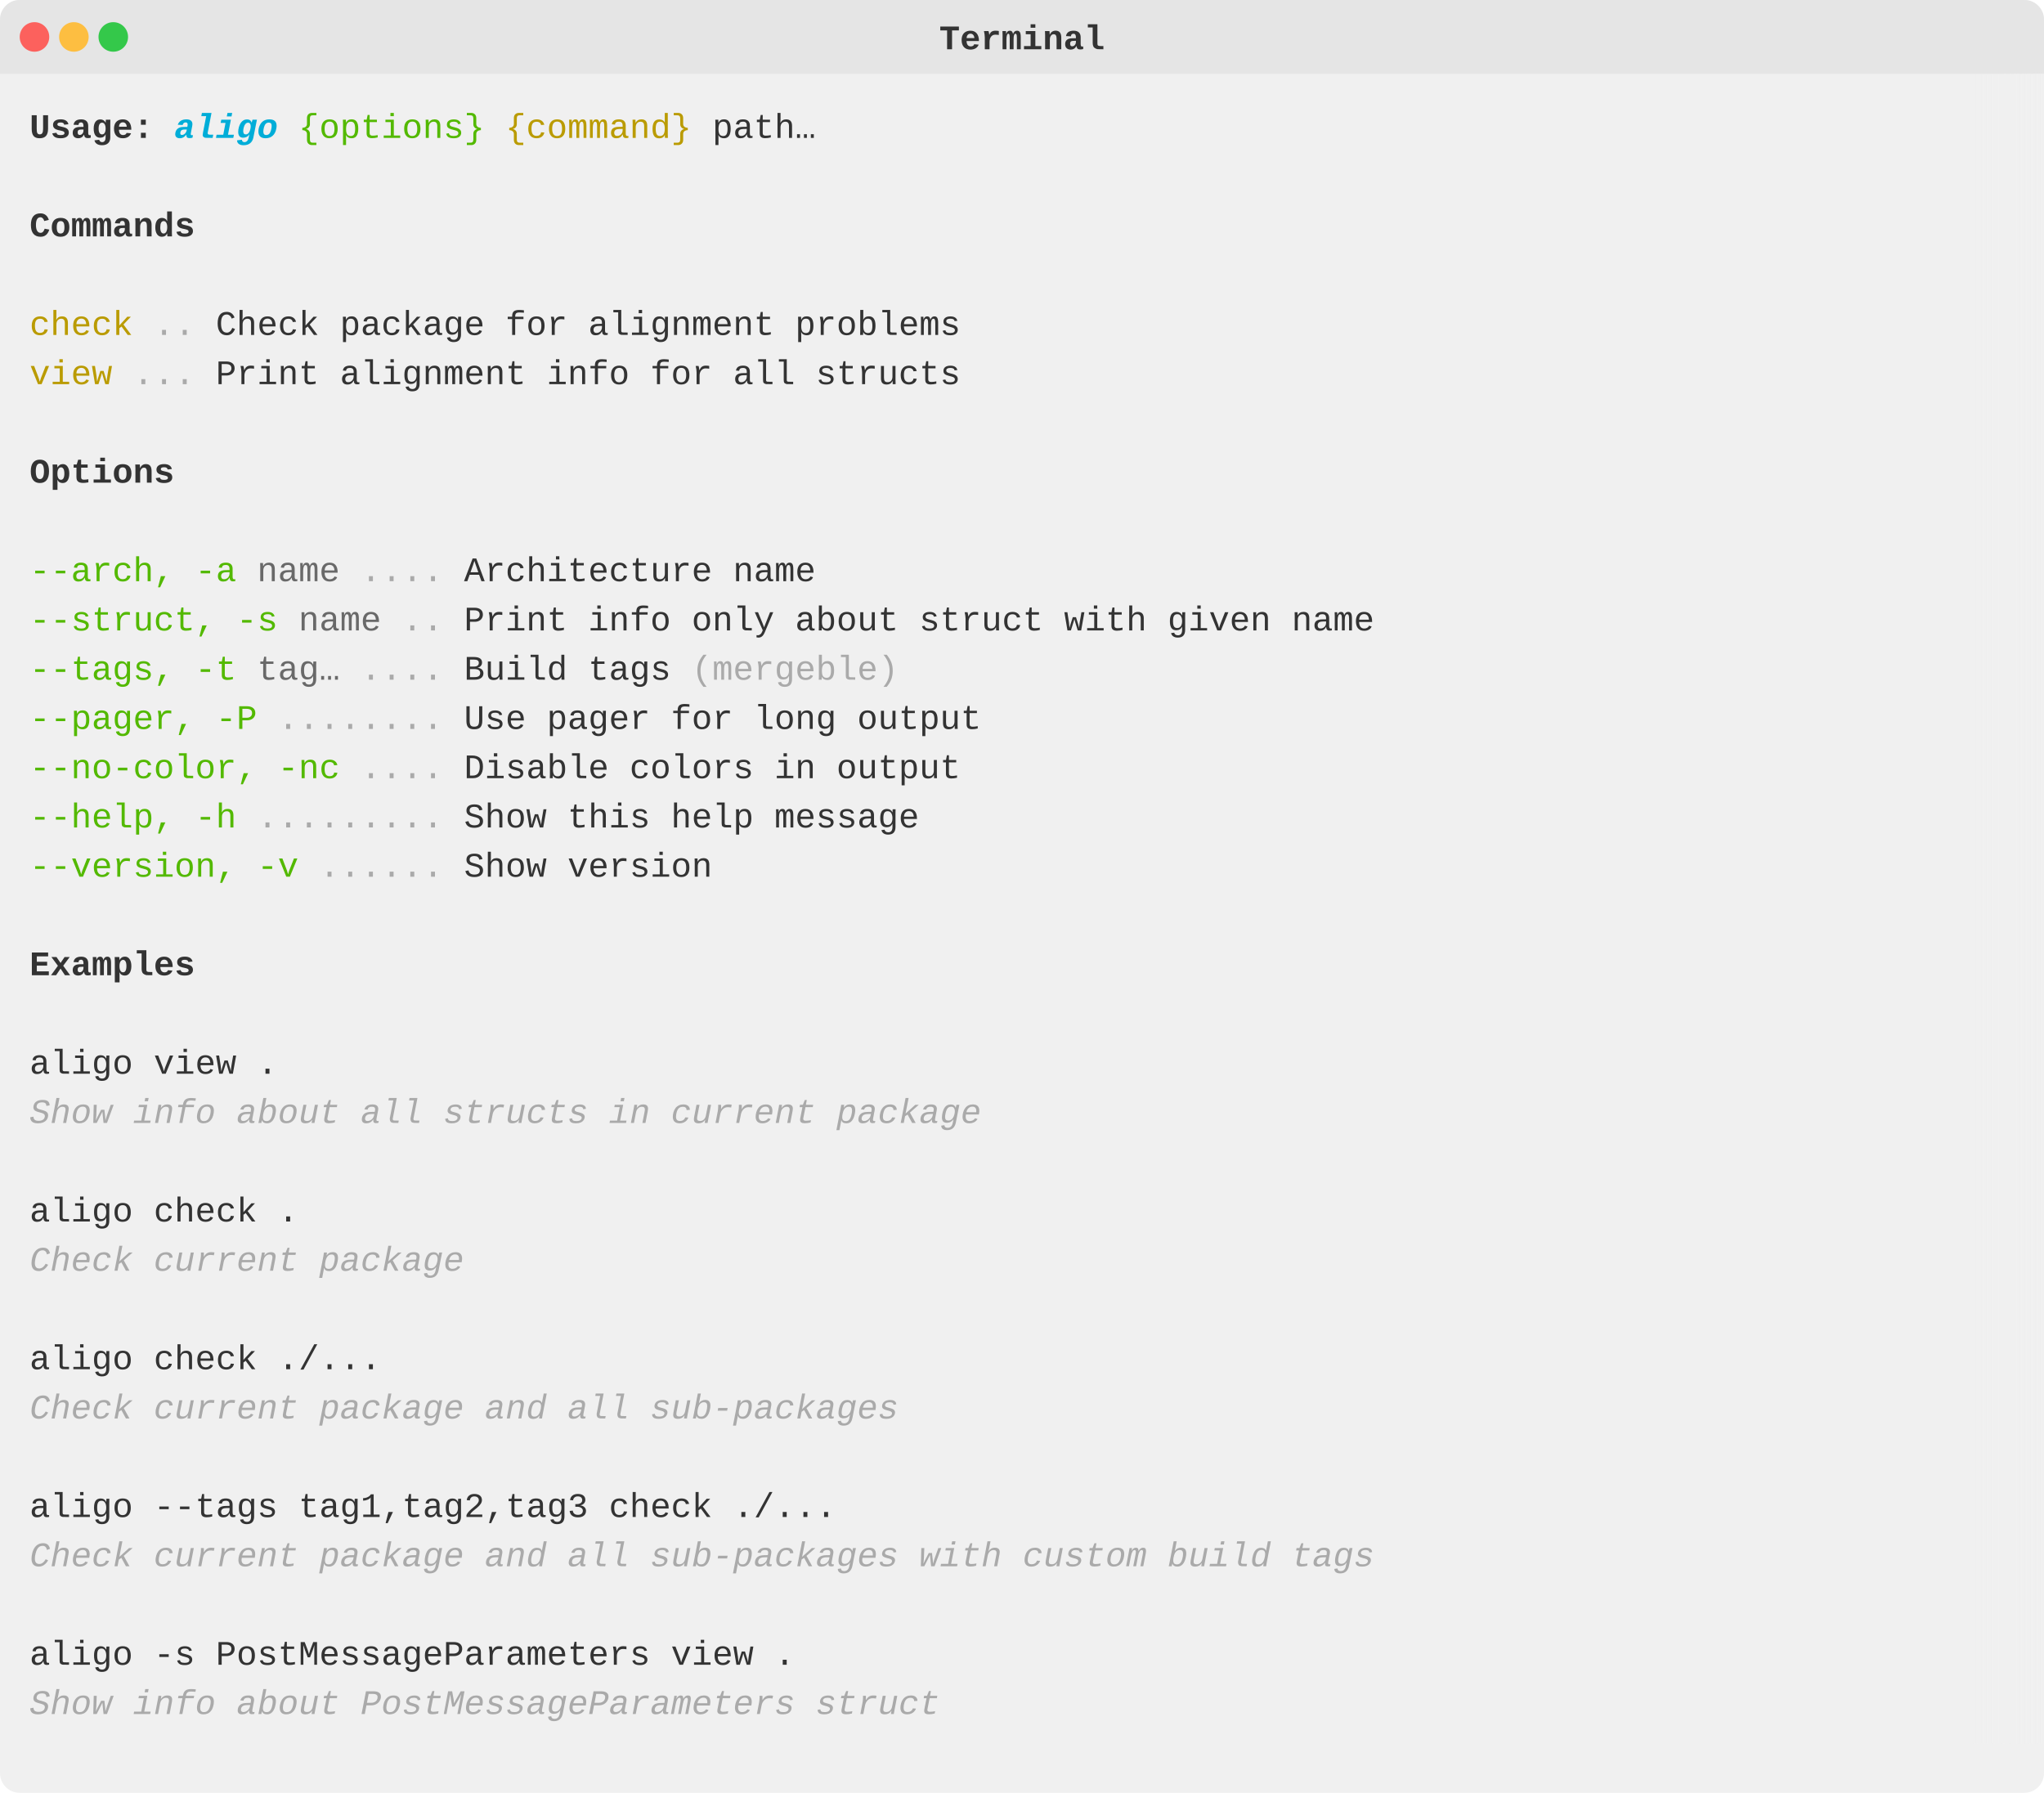
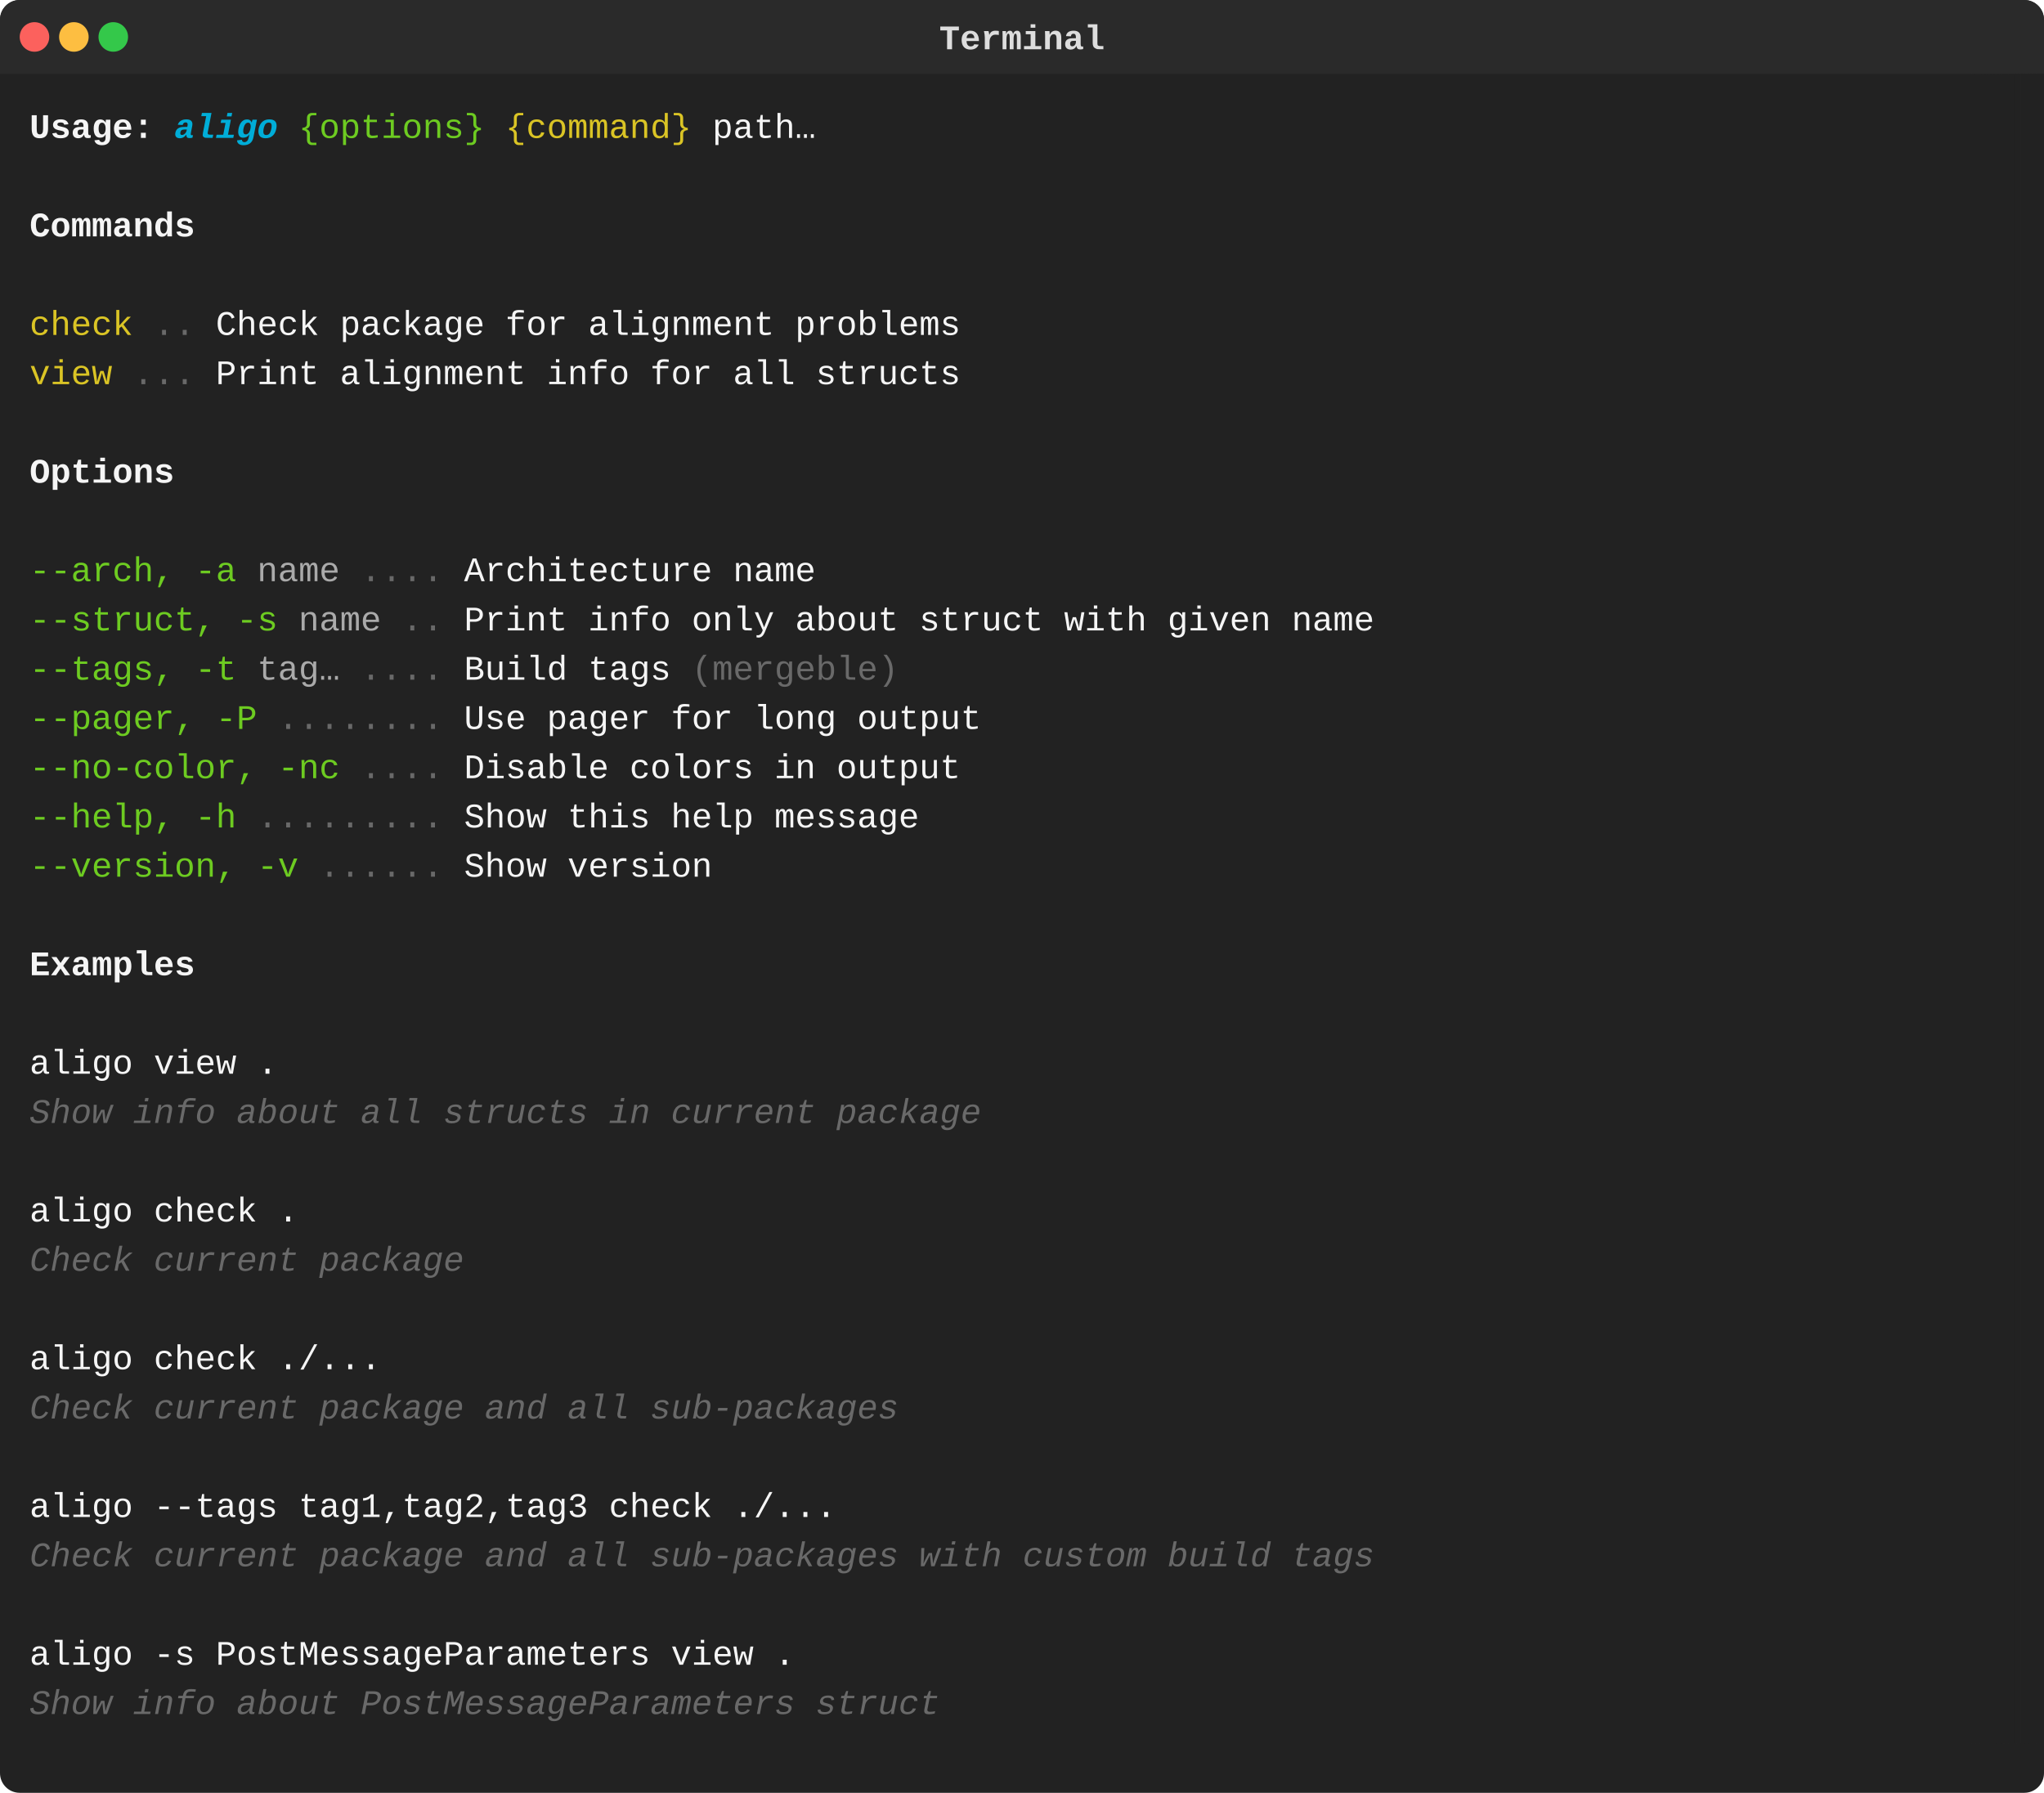
<svg xmlns="http://www.w3.org/2000/svg" width="830" height="728" viewBox="0 0 830 728" fill="none">
  <defs>
    <linearGradient id="fog" x1="0" x2="1" y1="0" y2="0">
      <stop offset="0%" class="bg" stop-opacity="0" />
      <stop offset="98%" class="bg" stop-opacity="1" />
    </linearGradient>
  </defs>
  <style>
    text { font-family: ui-monospace, 'JetBrains Mono', 'Fira Code', 'Iosevka', SFMono-Regular, 'SF Mono', Menlo, Consolas, 'Liberation Mono', monospace; font-size: 14px; font-display: swap; white-space: pre; }
    tspan { white-space: pre; }

    .bold { font-weight: bold; }
    .italic { font-style: italic; }
    .underline { text-decoration-line: underline; }
    .dim { opacity: 0.75; }
    .terminal { font-weight: bold; }

-     text { fill: #333; }
-     .terminal { fill: #333; }
-     .bg { fill: #F0F0F0; stop-color: #F0F0F0; }
-     .window { fill: #E5E5E5; }
-     tspan.r { fill: #BA0000; }
-     tspan.g { fill: #53B900; }
-     tspan.y { fill: #BA9B00; }
-     tspan.b { fill: #0060BA; }
-     tspan.m { fill: #BA00AD; }
-     tspan.c { fill: #00B7BA; }
-     tspan.LG { fill: #696969; }
-     tspan.DG { fill: #AAA; }
-     tspan.R { fill: #EA4B4B; }
-     tspan.G { fill: #88DB43; }
-     tspan.Y { fill: #D3BA3B; }
-     tspan.B { fill: #3890E2; }
-     tspan.M { fill: #DB3BD0; }
-     tspan.C { fill: #39D8DB; }
-     tspan.W { fill: #BEBEBE; }
-     ::-moz-selection { color: #222; fill: #222; background: #CCC; }
-     ::selection { color: #222; fill: #222; background: #CCC; }
- 
-     @media (prefers-color-scheme: dark) {
    text { fill: #F5F5F5; }
    .terminal { fill: #DDD; }
    .bg { fill: #222; stop-color: #222; }
    .window { fill: #2A2A2A; }
    tspan.r { fill: #D22424; }
    tspan.g { fill: #6DCB21; }
    tspan.y { fill: #DAC425; }
    tspan.b { fill: #5C9AD8; }
    tspan.m { fill: #B6419E; }
    tspan.c { fill: #38AFC5; }
    tspan.LG { fill: #AAA; }
    tspan.DG { fill: #696969; }
    tspan.R { fill: #EF5A56; }
    tspan.G { fill: #49E471; }
    tspan.Y { fill: #E3E342; }
    tspan.B { fill: #7AAAE4; }
    tspan.M { fill: #B853D9; }
    tspan.C { fill: #5FD5DE; }
    tspan.W { fill: #BEBEBE; }
    ::-moz-selection { color: #CCC; fill: #CCC; background: #444; }
    ::selection { color: #CCC; fill: #CCC; background: #444; }
-     }
+ 
  </style>
  <rect width="830" height="728" x="0" y="0" rx="8" ry="8" class="bg" />
  <path class="window" d="M8 0h814a8 8 0 0 1 8 8v22H0V8a8 8 0 0 1 8-8Z" shape="rect 0 0 830 30 8 8 0 0 1@c79e7e5e" />
  <circle r="6" cx="14" cy="15" fill="#FC615D" />
  <circle r="6" cx="30" cy="15" fill="#FDBE41" />
  <circle r="6" cx="46" cy="15" fill="#34C84A" />
  <text x="50%" y="20" text-anchor="middle">
    <tspan class="terminal">Terminal</tspan>
  </text>
  <text x="12" y="56">
    <tspan class="bold">Usage:</tspan>
    <tspan class="bold italic" fill="#00ADD8">aligo</tspan>
    <tspan class="g">{options}</tspan>
    <tspan class="y">{command}</tspan> path…</text>
  <text x="12" y="96">
    <tspan class="bold">Commands</tspan>
  </text>
  <text x="12" y="136">
    <tspan class="y">check</tspan>
    <tspan class="DG">..</tspan> Check package for alignment problems</text>
  <text x="12" y="156">
    <tspan class="y">view</tspan>
    <tspan class="DG">...</tspan> Print alignment info for all structs</text>
  <text x="12" y="196">
    <tspan class="bold">Options</tspan>
  </text>
  <text x="12" y="236">
    <tspan class="g">--arch, -a</tspan>
    <tspan class="LG">name</tspan>
    <tspan class="DG">....</tspan> Architecture name</text>
  <text x="12" y="256">
    <tspan class="g">--struct, -s</tspan>
    <tspan class="LG">name</tspan>
    <tspan class="DG">..</tspan> Print info only about struct with given name</text>
  <text x="12" y="276">
    <tspan class="g">--tags, -t</tspan>
    <tspan class="LG">tag…</tspan>
    <tspan class="DG">....</tspan> Build tags <tspan class="DG">(mergeble)</tspan>
  </text>
  <text x="12" y="296">
    <tspan class="g">--pager, -P</tspan>
    <tspan class="DG">........</tspan> Use pager for long output</text>
  <text x="12" y="316">
    <tspan class="g">--no-color, -nc</tspan>
    <tspan class="DG">....</tspan> Disable colors in output</text>
  <text x="12" y="336">
    <tspan class="g">--help, -h</tspan>
    <tspan class="DG">.........</tspan> Show this help message</text>
  <text x="12" y="356">
    <tspan class="g">--version, -v</tspan>
    <tspan class="DG">......</tspan> Show version</text>
  <text x="12" y="396">
    <tspan class="bold">Examples</tspan>
  </text>
  <text x="12" y="436">  aligo view .</text>
  <text x="12" y="456">
    <tspan class="italic DG">Show info about all structs in current package</tspan>
  </text>
  <text x="12" y="496">  aligo check .</text>
  <text x="12" y="516">
    <tspan class="italic DG">Check current package</tspan>
  </text>
  <text x="12" y="556">  aligo check ./...</text>
  <text x="12" y="576">
    <tspan class="italic DG">Check current package and all sub-packages</tspan>
  </text>
  <text x="12" y="616">  aligo --tags tag1,tag2,tag3 check ./...</text>
  <text x="12" y="636">
    <tspan class="italic DG">Check current package and all sub-packages with custom build tags</tspan>
  </text>
  <text x="12" y="676">  aligo -s PostMessageParameters view .</text>
  <text x="12" y="696">
    <tspan class="italic DG">Show info about PostMessageParameters struct</tspan>
  </text>
  <rect x="800" y="30" width="30.3" height="678" fill="url(#fog)" />
</svg>
